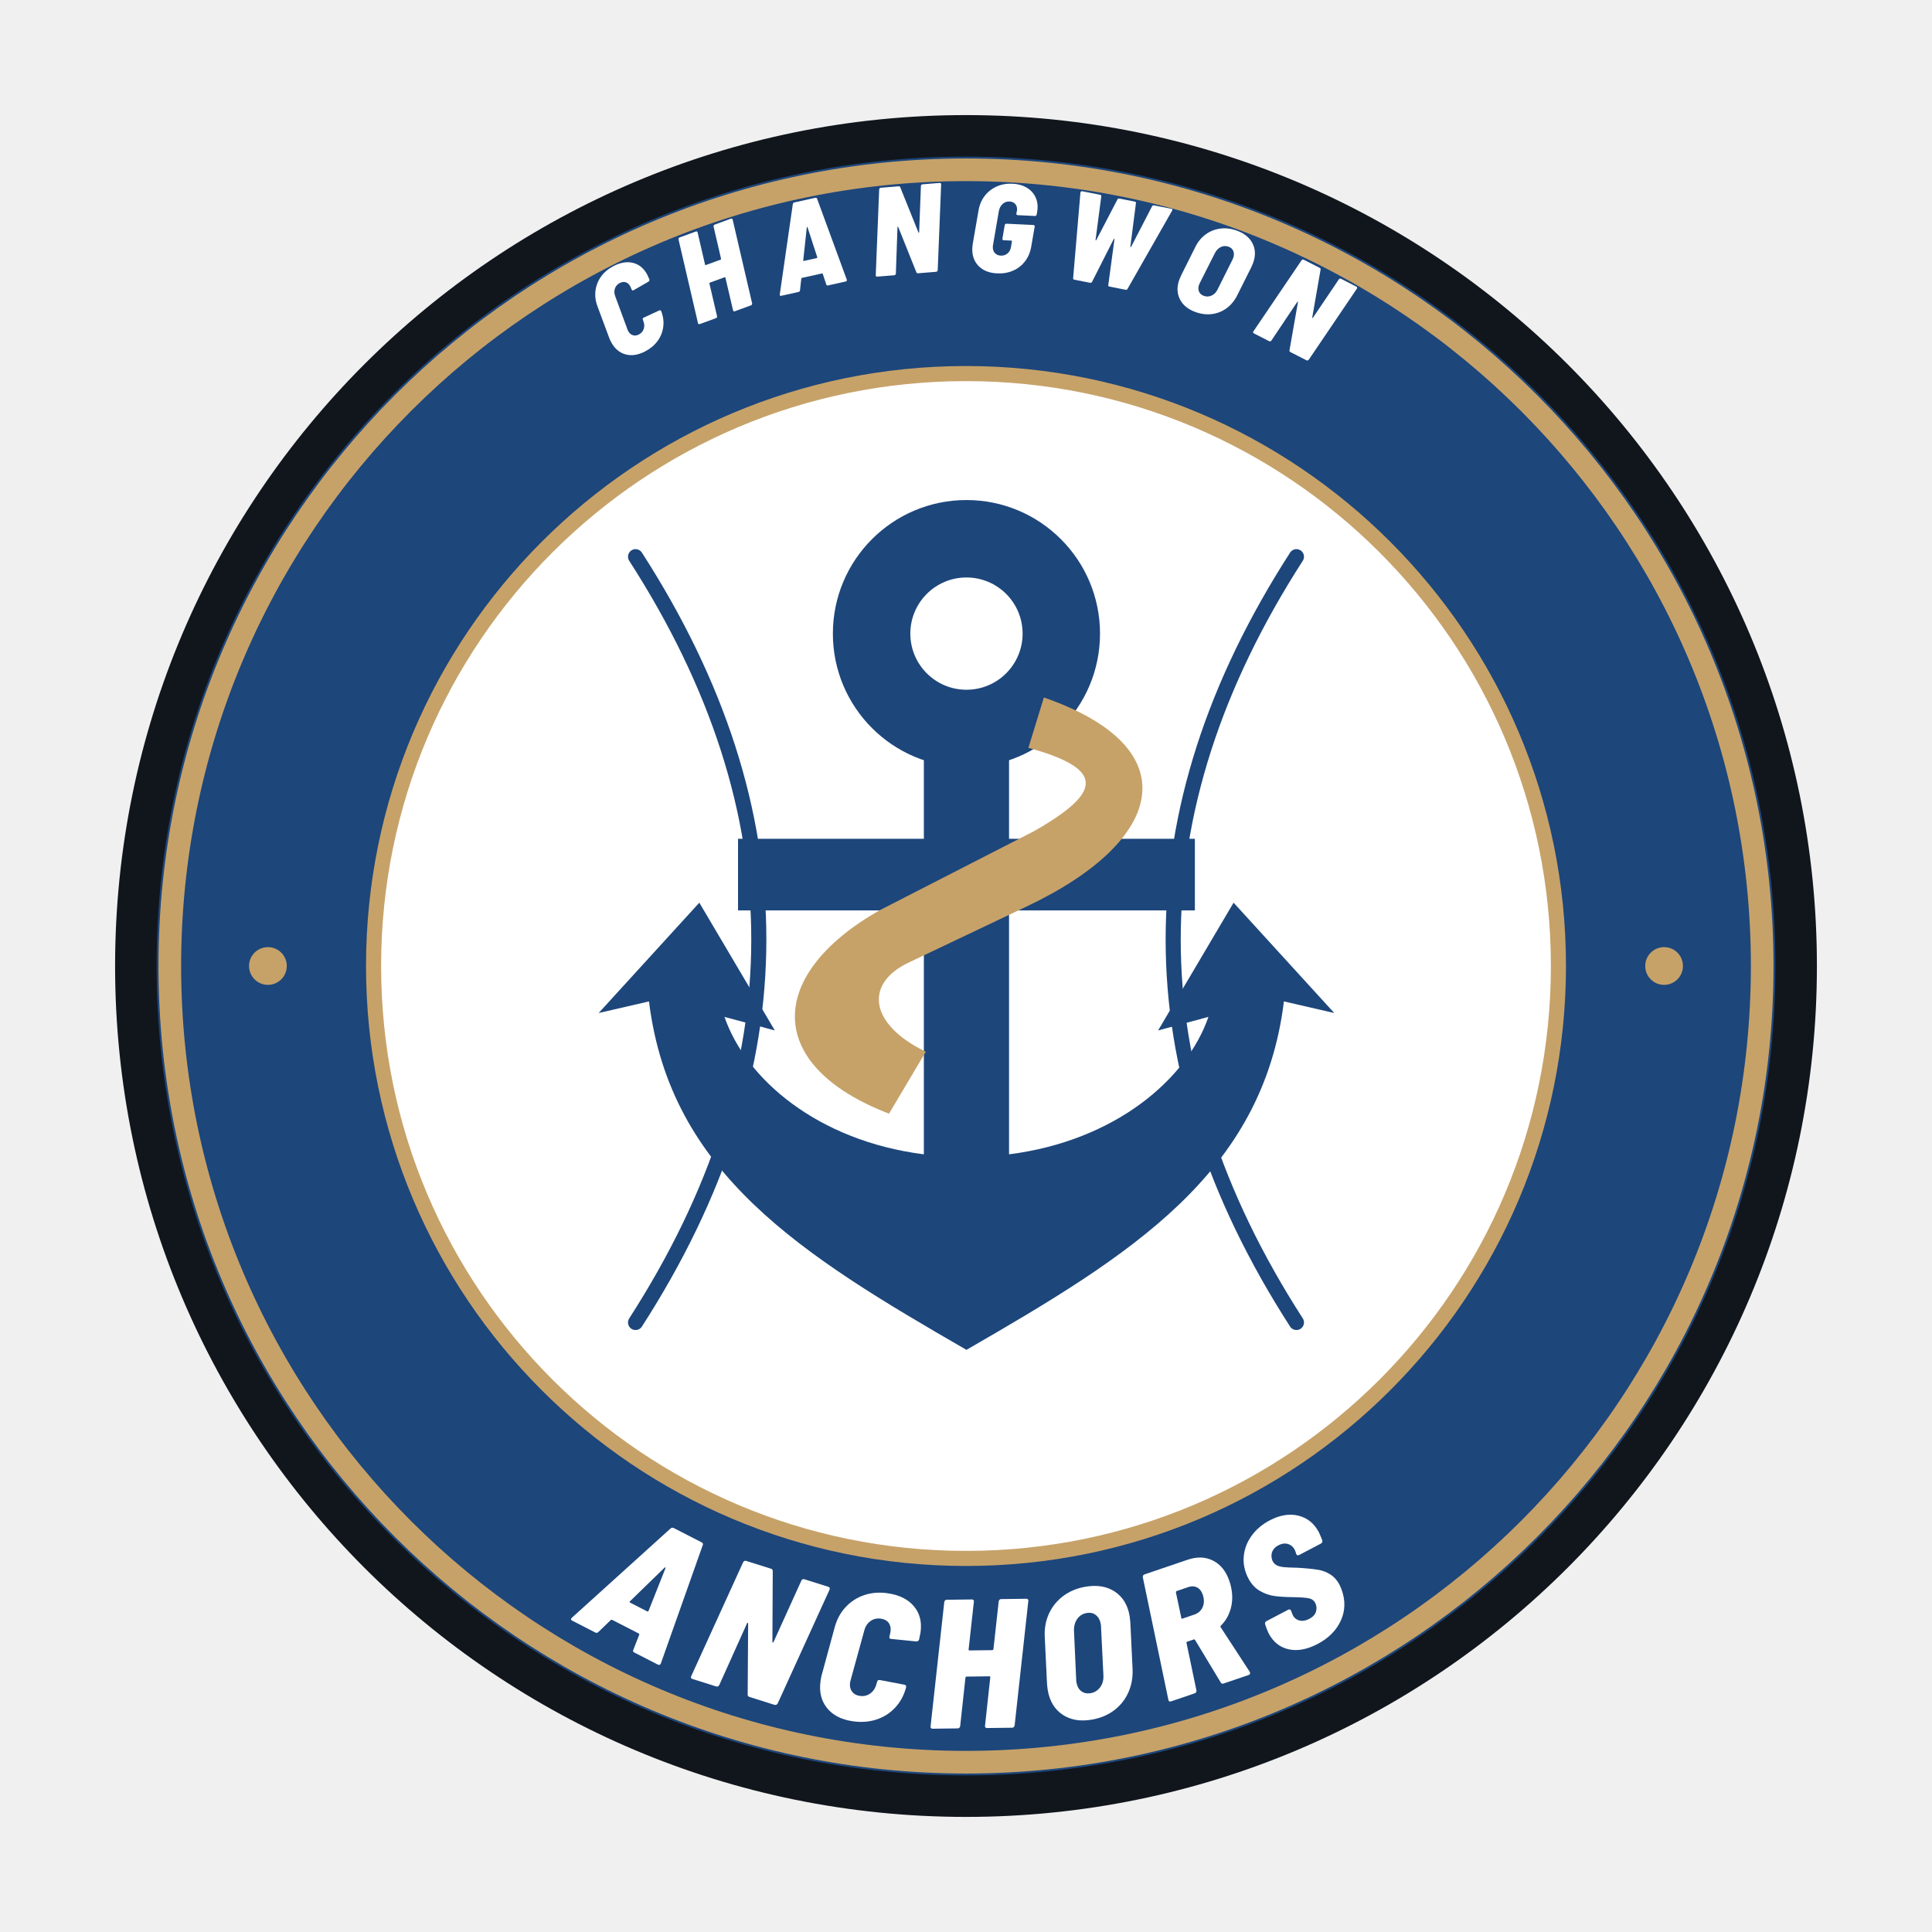
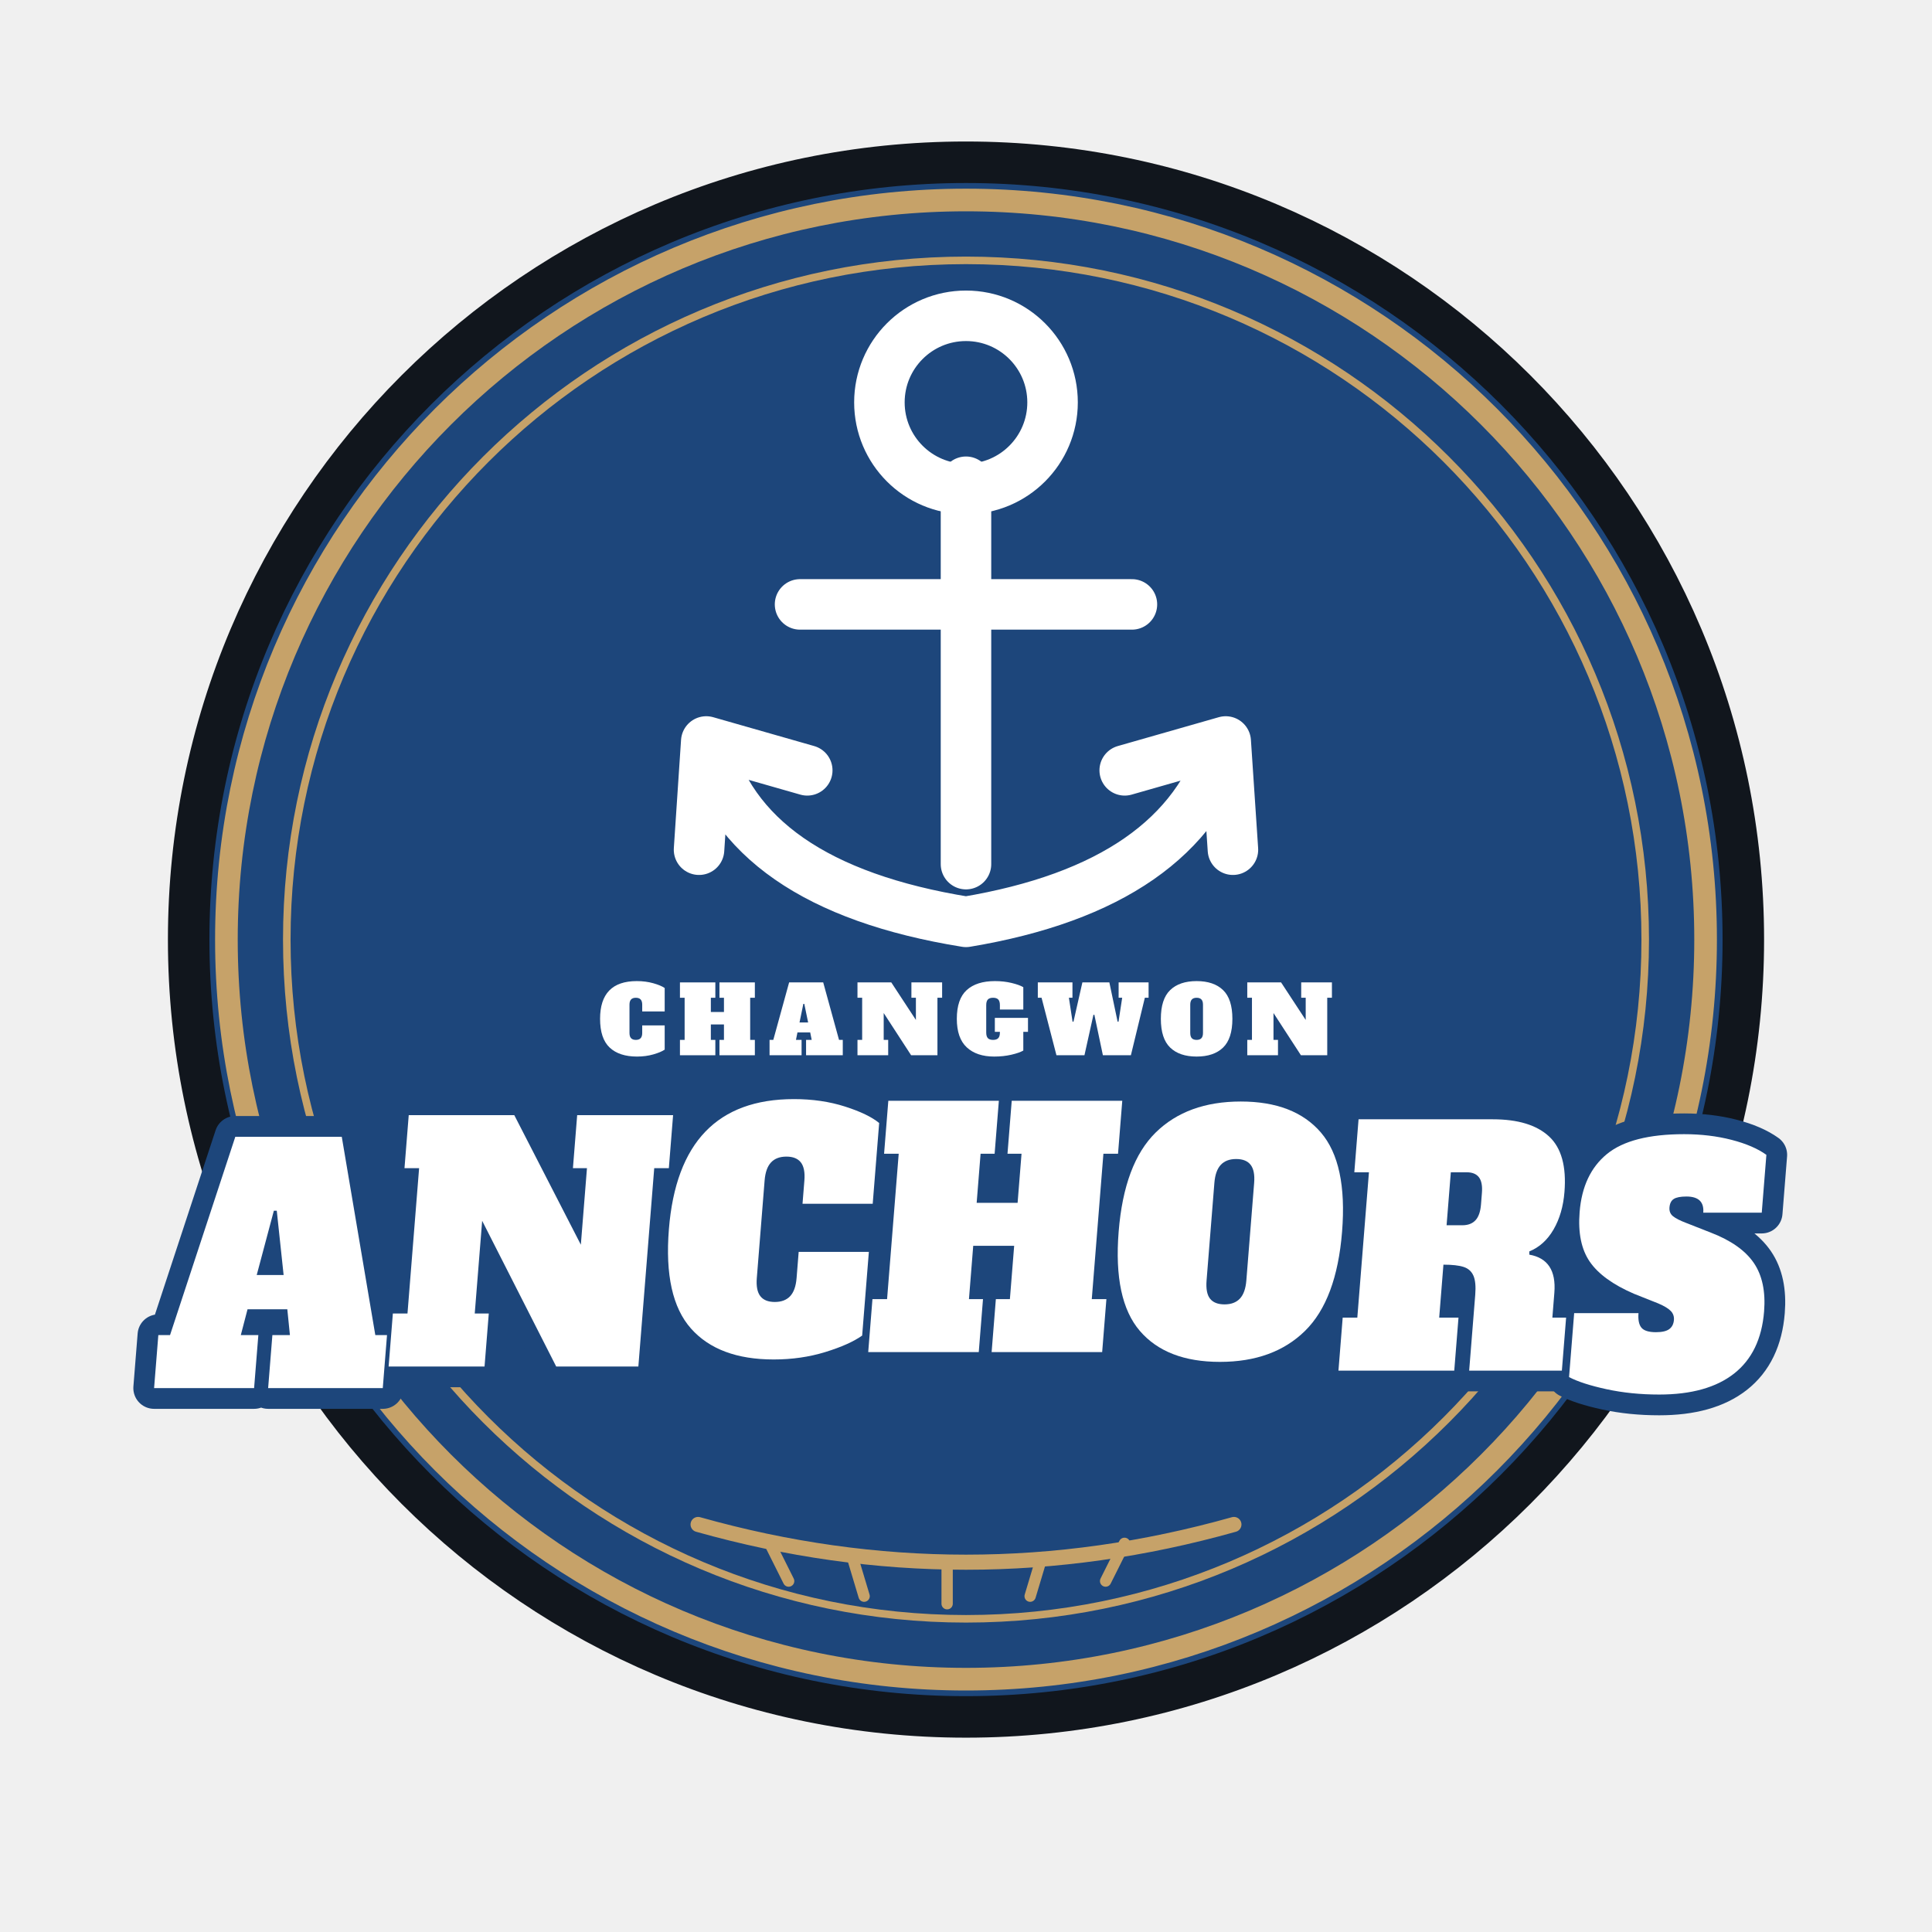
- <svg xmlns="http://www.w3.org/2000/svg" width="512" height="512" viewBox="0 0 512 512" role="img" aria-label="changwon_anchors primary">
+ <svg xmlns="http://www.w3.org/2000/svg" width="512" height="512" viewBox="0 0 512 512" role="img" aria-label="changwon_anchors cap-locked primary">
  <g id="identity-geometry">
-     <circle cx="256" cy="256" r="220" fill="#1D467B" stroke="#11161D" stroke-width="11" id="club-border" />
-     <circle cx="256" cy="256" r="211" fill="none" stroke="#C6A269" stroke-width="6" id="rim-metal" />
-     <circle cx="256" cy="256" r="157" fill="#FFFFFF" stroke="#C6A269" stroke-width="4" id="club-field" />
-     <path d="M168.43 147.53 Q233.76 249 168.43 350.47 M343.57 147.53 Q278.24 249 343.57 350.47" fill="none" stroke="#1D467B" stroke-width="4" stroke-linecap="round" stroke-linejoin="round" />
-     <g id="club-symbol" data-compact="false" transform="translate(124.793 115.587) scale(0.513)">
-       <path d="M234 145 H278 V208 H374 V245 H278 V371 C333 364 370 332 381 300 L355 307 L394 241 L446 298 L420 292 C409 381 341 423 256 472 C171 423 103 381 92 292 L66 298 L118 241 L157 307 L131 300 C142 332 179 364 234 371 V245 H138 V208 H234 Z" fill="#1D467B" fill-rule="evenodd" />
-       <path d="M256 33 A69 69 0 1 1 255.99 171 A69 69 0 1 1 256 33 Z M256 73 A29 29 0 1 0 256.01 131 A29 29 0 1 0 256 73 Z" fill="#1D467B" fill-rule="evenodd" />
-       <path d="M296 135 C371 161 359 209 287 243 L226 272 C203 283 206 304 235 318 L216 350 C151 325 153 278 211 245 L291 204 C326 184 328 172 288 161 Z" fill="#C6A269" fill-rule="evenodd" />
-     </g>
-     <g id="city" data-wordmark-run="CHANGWON" data-font="Barlow Semi Condensed ExtraBold Italic" data-shaped="HarfBuzz kern on">
-       <g data-letter="C" transform="translate(171.411 92.597) rotate(-27.369)">
-         <path d="M-7.504 -6.184Q-7.504 -6.953 -7.437 -7.354L-6.368 -16.111Q-6.1 -18.384 -4.914 -20.089Q-3.727 -21.794 -1.872 -22.73Q-0.017 -23.666 2.29 -23.666Q5.499 -23.666 7.354 -21.994Q9.209 -20.323 9.209 -17.448Q9.209 -17.114 9.142 -16.312V-16.178Q9.109 -16.011 8.975 -15.877Q8.841 -15.744 8.674 -15.744L4.061 -15.543Q3.694 -15.543 3.727 -15.911L3.76 -16.379Q3.794 -16.546 3.794 -16.813Q3.794 -17.783 3.242 -18.351Q2.691 -18.919 1.721 -18.919Q0.652 -18.919 -0.084 -18.217Q-0.819 -17.515 -0.953 -16.379L-2.123 -7.019L-2.156 -6.652Q-2.156 -5.682 -1.588 -5.081Q-1.019 -4.479 -0.05 -4.479Q1.019 -4.479 1.755 -5.181Q2.49 -5.883 2.624 -7.019L2.691 -7.487Q2.724 -7.855 3.125 -7.855L7.705 -7.655Q7.872 -7.655 7.972 -7.521Q8.072 -7.387 8.039 -7.22V-7.153Q7.772 -4.947 6.585 -3.259Q5.398 -1.571 3.526 -0.652Q1.655 0.267 -0.652 0.267Q-3.827 0.267 -5.666 -1.471Q-7.504 -3.209 -7.504 -6.184Z" fill="#FFFFFF" />
-       </g>
-       <g data-letter="H" transform="translate(192.801 83.194) rotate(-20.089)">
-         <path d="M4.914 -23.398H9.526Q9.694 -23.398 9.794 -23.281Q9.894 -23.164 9.861 -22.997L7.086 -0.401Q7.053 -0.234 6.936 -0.117Q6.819 0 6.652 0H2.039Q1.872 0 1.772 -0.117Q1.671 -0.234 1.705 -0.401L2.774 -9.226Q2.774 -9.393 2.641 -9.393H-1.538Q-1.671 -9.393 -1.738 -9.226L-2.808 -0.401Q-2.841 -0.234 -2.958 -0.117Q-3.075 0 -3.242 0H-7.855Q-8.022 0 -8.123 -0.117Q-8.223 -0.234 -8.189 -0.401L-5.415 -22.997Q-5.382 -23.164 -5.265 -23.281Q-5.148 -23.398 -4.981 -23.398H-0.368Q-0.201 -23.398 -0.1 -23.281Q0 -23.164 -0.033 -22.997L-1.103 -14.306Q-1.103 -14.139 -0.969 -14.139H3.209Q3.343 -14.139 3.409 -14.306L4.479 -22.997Q4.513 -23.164 4.63 -23.281Q4.747 -23.398 4.914 -23.398Z" fill="#FFFFFF" />
-       </g>
-       <g data-letter="A" transform="translate(216.189 76.358) rotate(-12.496)">
-         <path d="M2.925 -0.368 2.624 -3.309Q2.591 -3.443 2.49 -3.443H-2.992Q-3.092 -3.443 -3.192 -3.309L-4.195 -0.368Q-4.295 0 -4.663 0H-9.409Q-9.811 0 -9.677 -0.435L-1.12 -23.064Q-0.986 -23.398 -0.618 -23.398H5.064Q5.432 -23.398 5.465 -23.064L8.507 -0.435V-0.368Q8.507 0 8.106 0H3.292Q2.925 0 2.925 -0.368ZM-1.487 -7.721H1.955Q2.156 -7.721 2.156 -7.922L1.354 -16.212Q1.354 -16.345 1.287 -16.345Q1.22 -16.345 1.153 -16.212L-1.655 -7.889Q-1.688 -7.721 -1.487 -7.721Z" fill="#FFFFFF" />
-       </g>
-       <g data-letter="N" transform="translate(240.908 72.62) rotate(-4.705)">
-         <path d="M5.482 -23.398H10.061Q10.429 -23.398 10.429 -22.997L7.655 -0.401Q7.621 -0.234 7.487 -0.117Q7.354 0 7.187 0H2.407Q2.072 0 1.972 -0.301L-1.838 -12.669Q-1.905 -12.769 -1.972 -12.752Q-2.039 -12.735 -2.039 -12.602L-3.476 -0.401Q-3.51 -0.234 -3.627 -0.117Q-3.744 0 -3.911 0H-8.49Q-8.657 0 -8.758 -0.117Q-8.858 -0.234 -8.825 -0.401L-6.05 -22.997Q-6.017 -23.164 -5.9 -23.281Q-5.783 -23.398 -5.616 -23.398H-0.836Q-0.535 -23.398 -0.435 -23.097L3.376 -10.797Q3.409 -10.696 3.476 -10.696Q3.543 -10.696 3.577 -10.83L5.047 -22.997Q5.047 -23.164 5.181 -23.281Q5.315 -23.398 5.482 -23.398Z" fill="#FFFFFF" />
-       </g>
-       <g data-letter="G" transform="translate(264.804 72.211) rotate(2.743)">
-         <path d="M-7.437 -6.184Q-7.437 -6.552 -7.37 -7.287L-6.267 -16.111Q-6 -18.384 -4.813 -20.089Q-3.627 -21.794 -1.755 -22.73Q0.117 -23.666 2.39 -23.666Q4.496 -23.666 6.067 -22.88Q7.638 -22.095 8.49 -20.691Q9.343 -19.287 9.343 -17.482Q9.343 -17.181 9.276 -16.513L9.175 -15.811Q9.175 -15.643 9.042 -15.526Q8.908 -15.409 8.741 -15.409H4.162Q3.994 -15.409 3.877 -15.526Q3.76 -15.643 3.794 -15.811L3.894 -16.446L3.928 -16.813Q3.928 -17.749 3.376 -18.334Q2.825 -18.919 1.822 -18.919Q0.752 -18.919 0.017 -18.167Q-0.719 -17.415 -0.886 -16.212L-1.989 -7.187Q-2.022 -7.053 -2.022 -6.752Q-2.022 -5.716 -1.404 -5.097Q-0.786 -4.479 0.184 -4.479Q1.22 -4.479 1.939 -5.131Q2.657 -5.783 2.791 -6.886L2.958 -8.423Q3.025 -8.591 2.825 -8.591H0.752Q0.585 -8.591 0.485 -8.708Q0.384 -8.825 0.418 -8.992L0.852 -12.602Q0.886 -12.769 1.003 -12.886Q1.12 -13.003 1.287 -13.003H8.44Q8.808 -13.003 8.808 -12.602L8.139 -7.22Q7.872 -4.981 6.685 -3.276Q5.499 -1.571 3.627 -0.652Q1.755 0.267 -0.552 0.267Q-3.727 0.267 -5.582 -1.487Q-7.437 -3.242 -7.437 -6.184Z" fill="#FFFFFF" />
-       </g>
-       <g data-letter="W" transform="translate(291.476 75.452) rotate(11.116)">
-         <path d="M-7.287 -0.334 -9.76 -22.964Q-9.76 -23.398 -9.326 -23.398H-4.513Q-4.145 -23.398 -4.145 -23.031L-3.409 -11.432Q-3.409 -11.331 -3.326 -11.331Q-3.242 -11.331 -3.209 -11.432L0.201 -23.031Q0.301 -23.398 0.669 -23.398H4.847Q5.214 -23.398 5.214 -23.031L5.983 -11.432Q6.017 -11.331 6.084 -11.331Q6.15 -11.331 6.184 -11.432L9.56 -23.031Q9.66 -23.398 10.028 -23.398H14.708Q15.142 -23.398 15.008 -22.964L7.421 -0.368Q7.32 0 6.953 0H2.574Q2.206 0 2.206 -0.368L1.471 -12.568Q1.437 -12.669 1.37 -12.669Q1.304 -12.669 1.27 -12.568L-2.173 -0.368Q-2.273 0 -2.641 0H-6.886Q-7.253 0 -7.287 -0.334Z" fill="#FFFFFF" />
-       </g>
-       <g data-letter="O" transform="translate(317.642 82.633) rotate(19.573)">
-         <path d="M-7.671 -6.284Q-7.671 -6.685 -7.604 -7.487L-6.568 -15.911Q-6.301 -18.217 -5.097 -19.972Q-3.894 -21.727 -1.989 -22.696Q-0.084 -23.666 2.256 -23.666Q5.499 -23.666 7.387 -21.877Q9.276 -20.089 9.276 -17.081Q9.276 -16.713 9.209 -15.911L8.173 -7.487Q7.872 -5.148 6.669 -3.376Q5.465 -1.604 3.56 -0.635Q1.655 0.334 -0.685 0.334Q-3.894 0.334 -5.783 -1.471Q-7.671 -3.276 -7.671 -6.284ZM2.758 -7.287 3.827 -16.045Q3.861 -16.212 3.861 -16.513Q3.861 -17.582 3.276 -18.251Q2.691 -18.919 1.688 -18.919Q0.552 -18.919 -0.217 -18.134Q-0.986 -17.348 -1.153 -16.045L-2.256 -7.287Q-2.29 -7.12 -2.29 -6.786Q-2.29 -5.716 -1.688 -5.081Q-1.086 -4.446 -0.084 -4.446Q1.019 -4.446 1.822 -5.231Q2.624 -6.017 2.758 -7.287Z" fill="#FFFFFF" />
-       </g>
-       <g data-letter="N" transform="translate(339.832 92.207) rotate(27.104)">
-         <path d="M5.482 -23.398H10.061Q10.429 -23.398 10.429 -22.997L7.655 -0.401Q7.621 -0.234 7.487 -0.117Q7.354 0 7.187 0H2.407Q2.072 0 1.972 -0.301L-1.838 -12.669Q-1.905 -12.769 -1.972 -12.752Q-2.039 -12.735 -2.039 -12.602L-3.476 -0.401Q-3.51 -0.234 -3.627 -0.117Q-3.744 0 -3.911 0H-8.49Q-8.657 0 -8.758 -0.117Q-8.858 -0.234 -8.825 -0.401L-6.05 -22.997Q-6.017 -23.164 -5.9 -23.281Q-5.783 -23.398 -5.616 -23.398H-0.836Q-0.535 -23.398 -0.435 -23.097L3.376 -10.797Q3.409 -10.696 3.476 -10.696Q3.543 -10.696 3.577 -10.83L5.047 -22.997Q5.047 -23.164 5.181 -23.281Q5.315 -23.398 5.482 -23.398Z" fill="#FFFFFF" />
+     <circle cx="256" cy="249" r="206" fill="#1D467B" stroke="#11161D" stroke-width="11" id="club-border" />
+     <circle cx="256" cy="249" r="196" fill="none" stroke="#C6A269" stroke-width="6" id="rim-metal" />
+     <circle cx="256" cy="249" r="180" fill="none" stroke="#C6A269" stroke-width="2" />
+     <g id="club-symbol" transform="translate(160.396 70.308) scale(1.912)">
+       <g id="native-cap-symbol" data-native-sha256="f338d168588edada97dc12ee3dfe8b5e75aa395c864dea6583c64faee48fb0cf">
+         <circle cx="50" cy="19" r="12" fill="none" stroke="#FFFFFF" stroke-width="7" />
+         <path d="M50 30 V83 M27 47 H73 M14 66 Q19 86 50 91 Q80 86 86 66 M14 66 L13 81 M14 66 L28 70 M86 66 L87 81 M86 66 L72 70" fill="none" stroke="#FFFFFF" stroke-width="7" stroke-linejoin="round" stroke-linecap="round" />
      </g>
    </g>
-     <g id="nickname" data-wordmark-run="ANCHORS" data-font="Barlow Semi Condensed ExtraBold Italic" data-shaped="HarfBuzz kern on">
-       <g data-letter="A" transform="translate(163.806 435.734) rotate(27.155)">
-         <path d="M4.265 -0.536 3.827 -4.826Q3.778 -5.021 3.632 -5.021H-4.363Q-4.509 -5.021 -4.655 -4.826L-6.118 -0.536Q-6.264 0 -6.8 0H-13.722Q-14.307 0 -14.112 -0.634L-1.633 -33.635Q-1.438 -34.123 -0.902 -34.123H7.385Q7.921 -34.123 7.97 -33.635L12.406 -0.634V-0.536Q12.406 0 11.821 0H4.802Q4.265 0 4.265 -0.536ZM-2.169 -11.26H2.852Q3.144 -11.26 3.144 -11.553L1.974 -23.642Q1.974 -23.837 1.877 -23.837Q1.779 -23.837 1.682 -23.642L-2.413 -11.504Q-2.462 -11.26 -2.169 -11.26Z" fill="#FFFFFF" />
-       </g>
-       <g data-letter="N" transform="translate(195.266 448.653) rotate(17.498)">
-         <path d="M7.994 -34.123H14.673Q15.209 -34.123 15.209 -33.538L11.163 -0.585Q11.114 -0.341 10.919 -0.171Q10.724 0 10.481 0H3.51Q3.022 0 2.876 -0.439L-2.681 -18.475Q-2.779 -18.621 -2.876 -18.597Q-2.974 -18.572 -2.974 -18.377L-5.07 -0.585Q-5.118 -0.341 -5.289 -0.171Q-5.46 0 -5.703 0H-12.382Q-12.625 0 -12.772 -0.171Q-12.918 -0.341 -12.869 -0.585L-8.823 -33.538Q-8.774 -33.781 -8.604 -33.952Q-8.433 -34.123 -8.189 -34.123H-1.219Q-0.78 -34.123 -0.634 -33.684L4.923 -15.745Q4.972 -15.599 5.07 -15.599Q5.167 -15.599 5.216 -15.794L7.361 -33.538Q7.361 -33.781 7.556 -33.952Q7.751 -34.123 7.994 -34.123Z" fill="#FFFFFF" />
-       </g>
-       <g data-letter="C" transform="translate(226.999 455.907) rotate(8.254)">
-         <path d="M-10.944 -9.018Q-10.944 -10.139 -10.846 -10.724L-9.286 -23.496Q-8.896 -26.811 -7.166 -29.297Q-5.435 -31.783 -2.73 -33.148Q-0.024 -34.513 3.339 -34.513Q8.019 -34.513 10.724 -32.075Q13.43 -29.638 13.43 -25.446Q13.43 -24.958 13.332 -23.788V-23.593Q13.283 -23.35 13.088 -23.155Q12.893 -22.96 12.65 -22.96L5.923 -22.667Q5.386 -22.667 5.435 -23.203L5.484 -23.886Q5.533 -24.13 5.533 -24.519Q5.533 -25.933 4.728 -26.762Q3.924 -27.591 2.51 -27.591Q0.951 -27.591 -0.122 -26.567Q-1.194 -25.543 -1.389 -23.886L-3.095 -10.237L-3.144 -9.701Q-3.144 -8.287 -2.315 -7.409Q-1.487 -6.532 -0.073 -6.532Q1.487 -6.532 2.559 -7.556Q3.632 -8.579 3.827 -10.237L3.924 -10.919Q3.973 -11.455 4.558 -11.455L11.236 -11.163Q11.48 -11.163 11.626 -10.968Q11.772 -10.773 11.724 -10.529V-10.432Q11.334 -7.214 9.603 -4.753Q7.873 -2.291 5.143 -0.951Q2.413 0.39 -0.951 0.39Q-5.581 0.39 -8.263 -2.145Q-10.944 -4.68 -10.944 -9.018Z" fill="#FFFFFF" />
-       </g>
-       <g data-letter="H" transform="translate(258.535 457.984) rotate(-0.719)">
-         <path d="M7.19 -34.123H13.917Q14.161 -34.123 14.307 -33.952Q14.453 -33.781 14.405 -33.538L10.359 -0.585Q10.31 -0.341 10.139 -0.171Q9.969 0 9.725 0H2.998Q2.754 0 2.608 -0.171Q2.462 -0.341 2.51 -0.585L4.07 -13.454Q4.07 -13.698 3.875 -13.698H-2.218Q-2.413 -13.698 -2.51 -13.454L-4.07 -0.585Q-4.119 -0.341 -4.29 -0.171Q-4.46 0 -4.704 0H-11.431Q-11.675 0 -11.821 -0.171Q-11.967 -0.341 -11.919 -0.585L-7.873 -33.538Q-7.824 -33.781 -7.653 -33.952Q-7.483 -34.123 -7.239 -34.123H-0.512Q-0.268 -34.123 -0.122 -33.952Q0.024 -33.781 -0.024 -33.538L-1.584 -20.864Q-1.584 -20.62 -1.389 -20.62H4.704Q4.899 -20.62 4.997 -20.864L6.556 -33.538Q6.605 -33.781 6.776 -33.952Q6.946 -34.123 7.19 -34.123Z" fill="#FFFFFF" />
-       </g>
-       <g data-letter="O" transform="translate(290.249 455.075) rotate(-9.762)">
-         <path d="M-11.187 -9.164Q-11.187 -9.749 -11.09 -10.919L-9.579 -23.203Q-9.189 -26.567 -7.434 -29.126Q-5.679 -31.685 -2.9 -33.099Q-0.122 -34.513 3.29 -34.513Q8.019 -34.513 10.773 -31.905Q13.527 -29.297 13.527 -24.909Q13.527 -24.373 13.43 -23.203L11.919 -10.919Q11.48 -7.507 9.725 -4.923Q7.97 -2.34 5.192 -0.926Q2.413 0.487 -0.999 0.487Q-5.679 0.487 -8.433 -2.145Q-11.187 -4.777 -11.187 -9.164ZM4.022 -10.627 5.581 -23.398Q5.63 -23.642 5.63 -24.081Q5.63 -25.641 4.777 -26.616Q3.924 -27.591 2.462 -27.591Q0.804 -27.591 -0.317 -26.445Q-1.438 -25.299 -1.682 -23.398L-3.29 -10.627Q-3.339 -10.383 -3.339 -9.896Q-3.339 -8.336 -2.462 -7.409Q-1.584 -6.483 -0.122 -6.483Q1.487 -6.483 2.657 -7.629Q3.827 -8.774 4.022 -10.627Z" fill="#FFFFFF" />
-       </g>
-       <g data-letter="R" transform="translate(321.042 447.242) rotate(-18.783)">
-         <path d="M2.779 -0.487 -0.049 -13.405Q-0.146 -13.6 -0.292 -13.6H-2.194Q-2.291 -13.6 -2.364 -13.527Q-2.437 -13.454 -2.437 -13.357L-3.997 -0.585Q-4.046 -0.341 -4.217 -0.171Q-4.387 0 -4.631 0H-11.358Q-11.602 0 -11.748 -0.171Q-11.894 -0.341 -11.845 -0.585L-7.799 -33.538Q-7.751 -33.781 -7.58 -33.952Q-7.409 -34.123 -7.166 -34.123H4.923Q8.921 -34.123 11.26 -31.71Q13.6 -29.297 13.6 -25.251Q13.6 -24.13 13.503 -23.545Q13.162 -20.522 11.602 -18.207Q10.042 -15.891 7.604 -14.721Q7.458 -14.673 7.458 -14.429L10.968 -0.682V-0.536Q10.968 0 10.383 0H3.364Q2.876 0 2.779 -0.487ZM-0.78 -26.957 -1.609 -20.035Q-1.706 -19.791 -1.414 -19.791H1.901Q3.607 -19.791 4.68 -20.961Q5.752 -22.131 5.752 -24.13Q5.752 -25.543 4.948 -26.372Q4.143 -27.201 2.827 -27.201H-0.487Q-0.682 -27.201 -0.78 -26.957Z" fill="#FFFFFF" />
-       </g>
-       <g data-letter="S" transform="translate(349.752 434.926) rotate(-27.653)">
-         <path d="M-11.041 -8.141Q-11.041 -8.531 -10.944 -9.408L-10.749 -10.675Q-10.7 -10.919 -10.529 -11.09Q-10.359 -11.26 -10.115 -11.26H-3.485Q-3.242 -11.26 -3.095 -11.09Q-2.949 -10.919 -2.998 -10.675L-3.095 -9.798Q-3.29 -8.433 -2.364 -7.483Q-1.438 -6.532 0.317 -6.532Q1.925 -6.532 2.779 -7.434Q3.632 -8.336 3.632 -9.554Q3.632 -10.675 2.657 -11.455Q1.682 -12.235 -1.097 -13.747Q-3.437 -15.014 -5.07 -16.159Q-6.703 -17.305 -7.873 -19.157Q-9.042 -21.01 -9.042 -23.496Q-9.042 -26.713 -7.434 -29.224Q-5.825 -31.734 -3.047 -33.123Q-0.268 -34.513 3.095 -34.513Q7.678 -34.513 10.432 -32.075Q13.186 -29.638 13.186 -25.641Q13.186 -25.251 13.088 -24.276L12.991 -23.35Q12.942 -23.106 12.747 -22.935Q12.552 -22.765 12.308 -22.765H5.728Q5.192 -22.765 5.192 -23.35L5.338 -24.178Q5.484 -25.592 4.607 -26.591Q3.729 -27.591 2.023 -27.591Q0.707 -27.591 -0.146 -26.859Q-0.999 -26.128 -1.194 -24.861Q-1.292 -23.935 -0.853 -23.228Q-0.414 -22.521 0.609 -21.838Q1.633 -21.156 3.778 -19.986L5.143 -19.157Q7.336 -17.792 8.579 -16.818Q9.822 -15.843 10.7 -14.331Q11.577 -12.82 11.577 -10.773Q11.577 -10.383 11.48 -9.506Q10.895 -4.923 7.507 -2.267Q4.119 0.39 -0.853 0.39Q-5.581 0.39 -8.311 -1.925Q-11.041 -4.241 -11.041 -8.141Z" fill="#FFFFFF" />
+     <g id="city" data-wordmark-run="CHANGWON" data-font="Alfa Slab One Regular" data-shaped="HarfBuzz kern on">
+       <g data-type-layer="face">
+         <path d="M159.027 270Q159.027 260 168.754 260Q171.112 260 173.134 260.571Q175.156 261.141 176.149 261.836V268.04H170.194V266.253Q170.194 265.31 169.772 264.864Q169.35 264.417 168.506 264.417Q167.663 264.417 167.241 264.864Q166.819 265.31 166.819 266.253V273.747Q166.819 274.69 167.241 275.136Q167.663 275.583 168.506 275.583Q169.35 275.583 169.772 275.136Q170.194 274.69 170.194 273.747V271.737H176.149V278.164Q175.132 278.859 173.134 279.429Q171.136 280 168.804 280Q164.114 280 161.571 277.618Q159.027 275.236 159.027 270Z" fill="#FFFFFF" data-letter="C" />
+         <path d="M200.045 264.417H198.804V275.583H200.045V279.653H190.665V275.583H191.856V271.489H188.382V275.583H189.573V279.653H180.194V275.583H181.434V264.417H180.194V260.347H189.573V264.417H188.382V268.189H191.856V264.417H190.665V260.347H200.045Z" fill="#FFFFFF" data-letter="H" />
+         <path d="M222.352 275.583H223.345V279.653H213.618V275.583H215.107L214.71 273.598H211.335L210.938 275.583H212.427V279.653H203.94V275.583H204.933L209.127 260.347H218.159ZM211.881 270.968H214.164L213.146 266.03H212.898Z" fill="#FFFFFF" data-letter="A" />
+         <path d="M241.533 260.347H249.672V264.417H248.432V279.653H241.459L234.189 268.462V275.583H235.38V279.653H227.241V275.583H228.481V264.417H227.241V260.347H236.199L242.725 270.298V264.417H241.533Z" fill="#FFFFFF" data-letter="N" />
+         <path d="M272.427 273.449H271.186V278.412Q270.094 279.032 267.998 279.516Q265.901 280 263.469 280Q258.829 280 256.199 277.556Q253.568 275.112 253.568 270Q253.568 264.764 256.186 262.382Q258.804 260 263.667 260Q266.025 260 268.084 260.496Q270.144 260.993 271.186 261.613V267.543H264.983V266.377Q264.983 265.335 264.548 264.876Q264.114 264.417 263.171 264.417Q262.228 264.417 261.794 264.876Q261.36 265.335 261.36 266.377V273.623Q261.36 274.665 261.794 275.124Q262.228 275.583 263.171 275.583Q264.114 275.583 264.548 275.124Q264.983 274.665 264.983 273.623V273.449H263.643V269.752H272.427Z" fill="#FFFFFF" data-letter="G" />
+         <path d="M296.447 260.347H304.387V264.417H303.395L299.697 279.653H292.278L290.02 268.933H289.772L287.39 279.653H279.97L276.025 264.417H275.032V260.347H284.213V264.417H283.27L284.238 270.744H284.486L286.844 260.347H293.99L296.174 270.744H296.422L297.39 264.417H296.447Z" fill="#FFFFFF" data-letter="W" />
+         <path d="M307.638 270Q307.638 264.764 310.107 262.382Q312.576 260 317.117 260Q321.658 260 324.127 262.382Q326.596 264.764 326.596 270Q326.596 275.236 324.127 277.618Q321.658 280 317.117 280Q312.576 280 310.107 277.618Q307.638 275.236 307.638 270ZM318.804 273.747V266.253Q318.804 265.31 318.382 264.864Q317.96 264.417 317.117 264.417Q316.273 264.417 315.851 264.864Q315.429 265.31 315.429 266.253V273.747Q315.429 274.715 315.851 275.149Q316.273 275.583 317.117 275.583Q317.96 275.583 318.382 275.136Q318.804 274.69 318.804 273.747Z" fill="#FFFFFF" data-letter="O" />
+         <path d="M344.834 260.347H352.973V264.417H351.732V279.653H344.759L337.489 268.462V275.583H338.68V279.653H330.541V275.583H331.782V264.417H330.541V260.347H339.499L346.025 270.298V264.417H344.834Z" fill="#FFFFFF" data-letter="N" />
      </g>
    </g>
-     <circle cx="71" cy="256" r="5" fill="#C6A269" />
-     <circle cx="441" cy="256" r="5" fill="#C6A269" />
+     <g id="nickname" data-wordmark-run="ANCHORS" data-font="Alfa Slab One Regular" data-shaped="HarfBuzz kern on">
+       <g data-type-layer="outline">
+         <path d="M99.463 353.819H102.563L101.439 367.858H71.06L72.183 353.819H76.833L76.141 346.97H65.601L63.814 353.819H68.463L67.34 367.858H40.836L41.959 353.819H45.059L62.361 301.255H90.571ZM68.032 337.896H75.162L73.348 320.86H72.573Z" fill="#1D467B" stroke="#1D467B" stroke-width="11" stroke-linecap="round" stroke-linejoin="round" />
+         <path d="M152.957 295.532H178.376L177.253 309.572H173.378L169.173 362.135H147.396L127.778 323.526L125.812 348.095H129.532L128.409 362.135H102.989L104.113 348.095H107.988L111.069 309.572H107.194L108.318 295.532H136.294L153.93 329.861L155.553 309.572H151.833Z" fill="#1D467B" stroke="#1D467B" stroke-width="11" stroke-linecap="round" stroke-linejoin="round" />
+         <path d="M177.262 325.774Q180.022 291.274 210.401 291.274Q217.763 291.274 223.922 293.243Q230.081 295.212 232.989 297.609L231.277 319.011H212.677L213.17 312.847Q213.43 309.594 212.236 308.053Q211.042 306.512 208.407 306.512Q205.772 306.512 204.331 308.053Q202.891 309.594 202.63 312.847L200.562 338.701Q200.302 341.954 201.496 343.495Q202.69 345.036 205.325 345.036Q207.96 345.036 209.401 343.495Q210.842 341.954 211.102 338.701L211.657 331.766H230.256L228.482 353.939Q225.113 356.336 218.717 358.305Q212.321 360.274 205.036 360.274Q190.389 360.274 183.103 352.055Q175.817 343.837 177.262 325.774Z" fill="#1D467B" stroke="#1D467B" stroke-width="11" stroke-linecap="round" stroke-linejoin="round" />
+         <path d="M296.29 305.756H292.415L289.333 344.279H293.208L292.085 358.319H262.791L263.914 344.279H267.634L268.764 330.154H257.914L256.784 344.279H260.504L259.381 358.319H230.086L231.21 344.279H235.085L238.166 305.756H234.291L235.415 291.716H264.709L263.586 305.756H259.866L258.825 318.768H269.675L270.716 305.756H266.996L268.119 291.716H297.413Z" fill="#1D467B" stroke="#1D467B" stroke-width="11" stroke-linecap="round" stroke-linejoin="round" />
+         <path d="M296.454 326.413Q297.899 308.35 306.268 300.131Q314.636 291.913 328.818 291.913Q343.001 291.913 350.054 300.131Q357.108 308.35 355.663 326.413Q354.218 344.476 345.849 352.695Q337.481 360.913 323.298 360.913Q309.116 360.913 302.063 352.695Q295.009 344.476 296.454 326.413ZM330.294 339.34 332.362 313.486Q332.623 310.233 331.428 308.692Q330.234 307.151 327.599 307.151Q324.964 307.151 323.524 308.692Q322.083 310.233 321.823 313.486L319.754 339.34Q319.487 342.679 320.685 344.177Q321.882 345.675 324.517 345.675Q327.152 345.675 328.593 344.134Q330.034 342.593 330.294 339.34Z" fill="#1D467B" stroke="#1D467B" stroke-width="11" stroke-linecap="round" stroke-linejoin="round" />
+         <path d="M355.827 349.188H359.702L362.783 310.665H358.909L360.032 296.625H395.603Q405.601 296.625 410.508 301.162Q415.414 305.7 414.599 315.887Q414.141 321.623 411.713 325.817Q409.285 330.012 405.28 331.639L405.289 332.495Q412.626 333.779 411.92 342.597L411.393 349.188H415.035L413.912 363.228H389.345L390.955 343.11Q391.222 339.772 390.467 338.059Q389.713 336.347 387.862 335.748Q386.012 335.149 382.524 335.149L381.401 349.188H386.516L385.393 363.228H354.703ZM387.545 324.705Q389.792 324.705 391.022 323.378Q392.252 322.051 392.478 319.226L392.724 316.144Q392.95 313.319 391.933 311.992Q390.915 310.665 388.668 310.665H384.483L383.36 324.705Z" fill="#1D467B" stroke="#1D467B" stroke-width="11" stroke-linecap="round" stroke-linejoin="round" />
+         <path d="M415.814 364.945 417.17 347.994H434.219Q434.007 350.648 434.996 351.847Q435.985 353.045 438.852 353.045Q441.255 353.045 442.366 352.232Q443.477 351.419 443.608 349.792Q443.717 348.422 442.788 347.438Q441.86 346.453 439.462 345.426L433.003 342.858Q424.688 339.262 421.32 334.383Q417.951 329.503 418.616 321.199Q419.424 311.097 425.851 305.832Q432.278 300.568 446.306 300.568Q453.048 300.568 458.857 302.066Q464.665 303.564 468.109 306.046L466.883 321.37H451.384Q451.726 317.09 446.921 317.09Q444.596 317.09 443.576 317.732Q442.556 318.374 442.426 320.001Q442.31 321.456 443.365 322.312Q444.42 323.168 446.902 324.11L453.439 326.678Q461.407 329.76 464.772 334.682Q468.137 339.605 467.5 347.566Q466.63 358.439 459.559 364.003Q452.488 369.568 439.701 369.568Q432.261 369.568 425.748 368.155Q419.235 366.742 415.814 364.945Z" fill="#1D467B" stroke="#1D467B" stroke-width="11" stroke-linecap="round" stroke-linejoin="round" />
+       </g>
+       <g data-type-layer="face">
+         <path d="M99.463 353.819H102.563L101.439 367.858H71.06L72.183 353.819H76.833L76.141 346.97H65.601L63.814 353.819H68.463L67.34 367.858H40.836L41.959 353.819H45.059L62.361 301.255H90.571ZM68.032 337.896H75.162L73.348 320.86H72.573Z" fill="#FFFFFF" data-letter="A" />
+         <path d="M152.957 295.532H178.376L177.253 309.572H173.378L169.173 362.135H147.396L127.778 323.526L125.812 348.095H129.532L128.409 362.135H102.989L104.113 348.095H107.988L111.069 309.572H107.194L108.318 295.532H136.294L153.93 329.861L155.553 309.572H151.833Z" fill="#FFFFFF" data-letter="N" />
+         <path d="M177.262 325.774Q180.022 291.274 210.401 291.274Q217.763 291.274 223.922 293.243Q230.081 295.212 232.989 297.609L231.277 319.011H212.677L213.17 312.847Q213.43 309.594 212.236 308.053Q211.042 306.512 208.407 306.512Q205.772 306.512 204.331 308.053Q202.891 309.594 202.63 312.847L200.562 338.701Q200.302 341.954 201.496 343.495Q202.69 345.036 205.325 345.036Q207.96 345.036 209.401 343.495Q210.842 341.954 211.102 338.701L211.657 331.766H230.256L228.482 353.939Q225.113 356.336 218.717 358.305Q212.321 360.274 205.036 360.274Q190.389 360.274 183.103 352.055Q175.817 343.837 177.262 325.774Z" fill="#FFFFFF" data-letter="C" />
+         <path d="M296.29 305.756H292.415L289.333 344.279H293.208L292.085 358.319H262.791L263.914 344.279H267.634L268.764 330.154H257.914L256.784 344.279H260.504L259.381 358.319H230.086L231.21 344.279H235.085L238.166 305.756H234.291L235.415 291.716H264.709L263.586 305.756H259.866L258.825 318.768H269.675L270.716 305.756H266.996L268.119 291.716H297.413Z" fill="#FFFFFF" data-letter="H" />
+         <path d="M296.454 326.413Q297.899 308.35 306.268 300.131Q314.636 291.913 328.818 291.913Q343.001 291.913 350.054 300.131Q357.108 308.35 355.663 326.413Q354.218 344.476 345.849 352.695Q337.481 360.913 323.298 360.913Q309.116 360.913 302.063 352.695Q295.009 344.476 296.454 326.413ZM330.294 339.34 332.362 313.486Q332.623 310.233 331.428 308.692Q330.234 307.151 327.599 307.151Q324.964 307.151 323.524 308.692Q322.083 310.233 321.823 313.486L319.754 339.34Q319.487 342.679 320.685 344.177Q321.882 345.675 324.517 345.675Q327.152 345.675 328.593 344.134Q330.034 342.593 330.294 339.34Z" fill="#FFFFFF" data-letter="O" />
+         <path d="M355.827 349.188H359.702L362.783 310.665H358.909L360.032 296.625H395.603Q405.601 296.625 410.508 301.162Q415.414 305.7 414.599 315.887Q414.141 321.623 411.713 325.817Q409.285 330.012 405.28 331.639L405.289 332.495Q412.626 333.779 411.92 342.597L411.393 349.188H415.035L413.912 363.228H389.345L390.955 343.11Q391.222 339.772 390.467 338.059Q389.713 336.347 387.862 335.748Q386.012 335.149 382.524 335.149L381.401 349.188H386.516L385.393 363.228H354.703ZM387.545 324.705Q389.792 324.705 391.022 323.378Q392.252 322.051 392.478 319.226L392.724 316.144Q392.95 313.319 391.933 311.992Q390.915 310.665 388.668 310.665H384.483L383.36 324.705Z" fill="#FFFFFF" data-letter="R" />
+         <path d="M415.814 364.945 417.17 347.994H434.219Q434.007 350.648 434.996 351.847Q435.985 353.045 438.852 353.045Q441.255 353.045 442.366 352.232Q443.477 351.419 443.608 349.792Q443.717 348.422 442.788 347.438Q441.86 346.453 439.462 345.426L433.003 342.858Q424.688 339.262 421.32 334.383Q417.951 329.503 418.616 321.199Q419.424 311.097 425.851 305.832Q432.278 300.568 446.306 300.568Q453.048 300.568 458.857 302.066Q464.665 303.564 468.109 306.046L466.883 321.37H451.384Q451.726 317.09 446.921 317.09Q444.596 317.09 443.576 317.732Q442.556 318.374 442.426 320.001Q442.31 321.456 443.365 322.312Q444.42 323.168 446.902 324.11L453.439 326.678Q461.407 329.76 464.772 334.682Q468.137 339.605 467.5 347.566Q466.63 358.439 459.559 364.003Q452.488 369.568 439.701 369.568Q432.261 369.568 425.748 368.155Q419.235 366.742 415.814 364.945Z" fill="#FFFFFF" data-letter="S" />
+       </g>
+     </g>
+     <path d="M185 404 Q256 424 327 404" fill="none" stroke="#C6A269" stroke-width="4" stroke-linecap="round" stroke-linejoin="round" />
+     <path d="M204 409 L209 419 M226 413 L229 423 M251 415 V425 M276 413 L273 423 M298 409 L293 419" fill="none" stroke="#C6A269" stroke-width="3" stroke-linecap="round" stroke-linejoin="round" />
  </g>
</svg>
